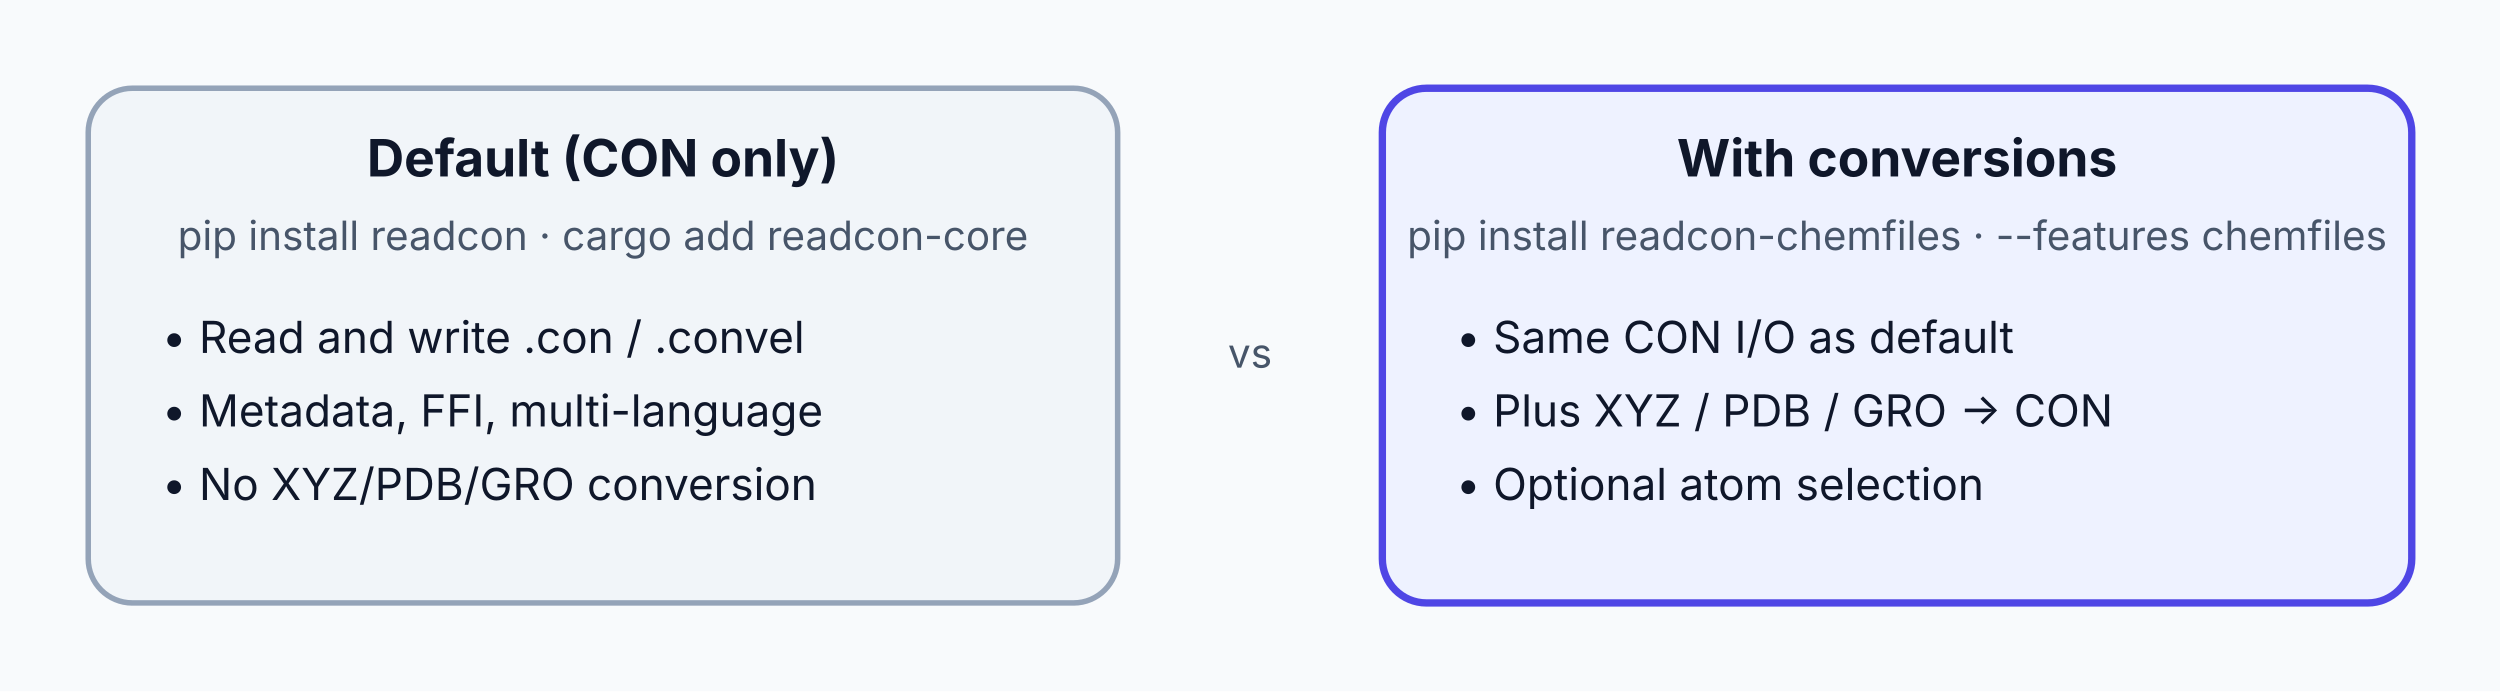
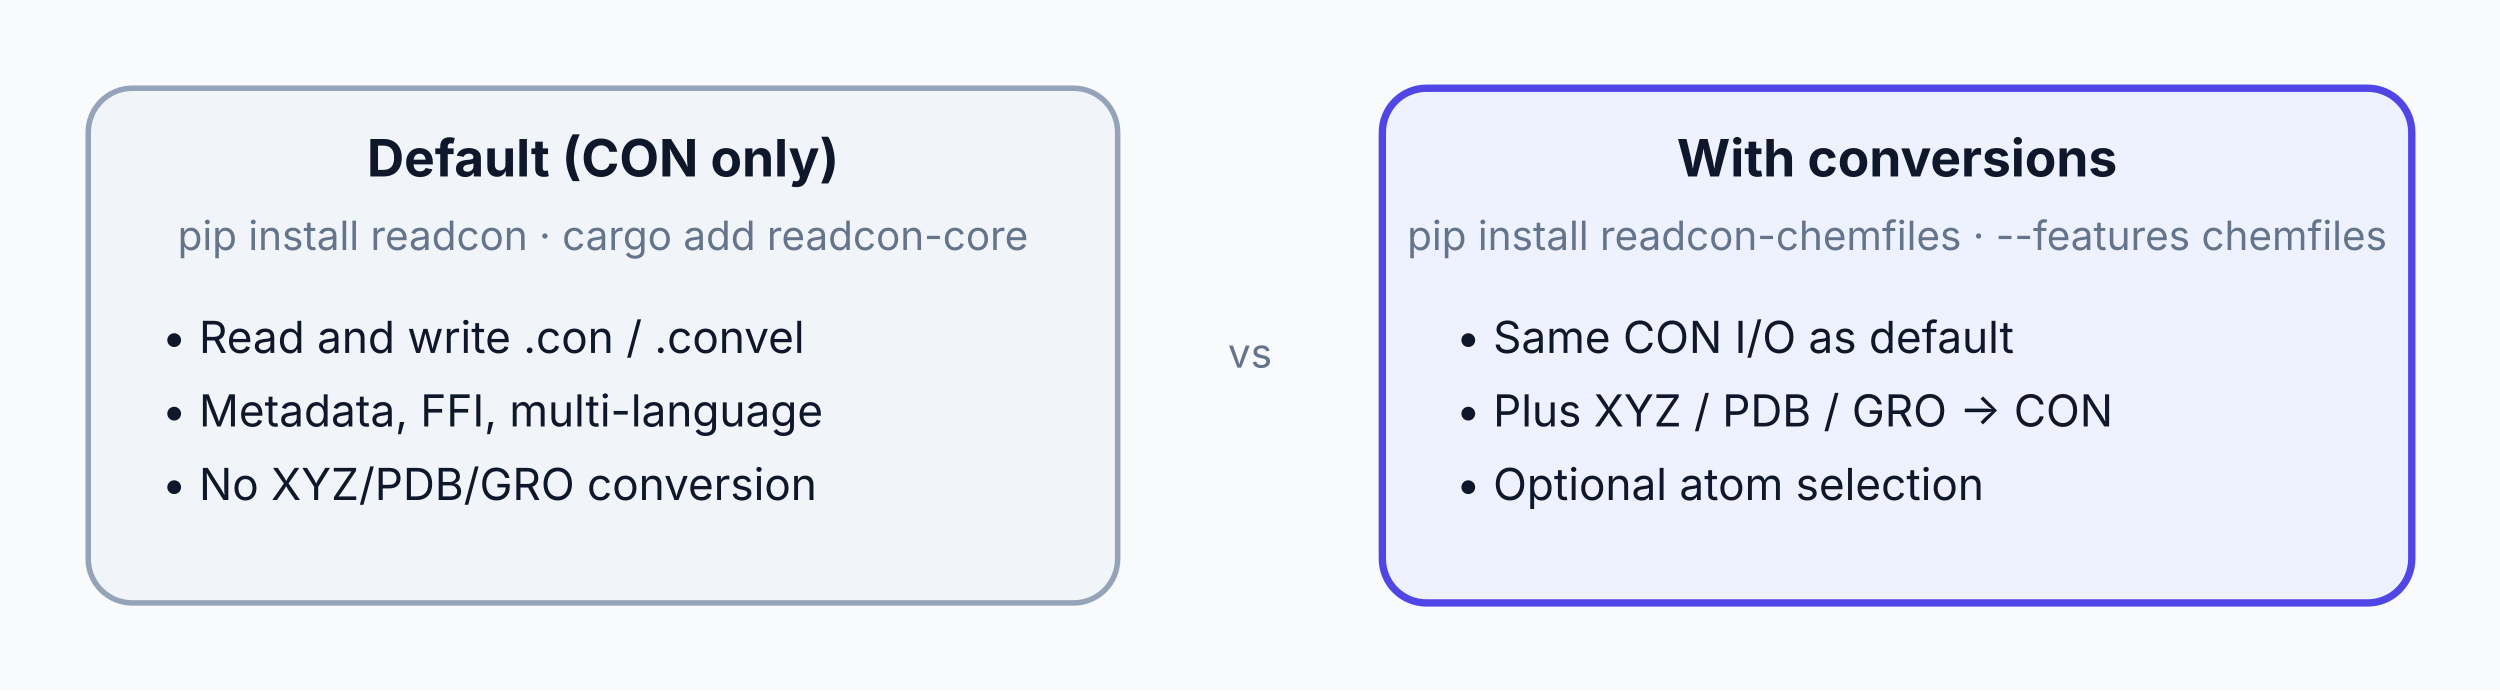
<svg xmlns="http://www.w3.org/2000/svg" viewBox="0 0 680 188" width="680" height="188" role="img">
  <style>
  .t { font-family: system-ui, -apple-system, "Segoe UI", sans-serif; font-size: 12px; fill: #0F172A; }
  .h { font-weight: 700; font-size: 14px; }
-   .s { font-size: 11px; fill: #475569; }
+   .s { font-size: 11px; fill: #64748B; }
</style>
  <rect width="680" height="188" fill="#F8FAFC" />
  <rect x="24" y="24" width="280" height="140" rx="12" fill="#F1F5F9" stroke="#94A3B8" stroke-width="1.5" />
  <text class="t h" x="164" y="48" text-anchor="middle">Default (CON only)</text>
  <text class="t s" x="164" y="68" text-anchor="middle">pip install readcon · cargo add readcon-core</text>
  <text class="t" x="44" y="96">• Read and write .con / .convel</text>
  <text class="t" x="44" y="116">• Metadata, FFI, multi-language</text>
  <text class="t" x="44" y="136">• No XYZ/PDB/GRO conversion</text>
  <text class="t s" x="340" y="100" text-anchor="middle">vs</text>
  <rect x="376" y="24" width="280" height="140" rx="12" fill="#EEF2FF" stroke="#4F46E5" stroke-width="2" />
  <text class="t h" x="516" y="48" text-anchor="middle">With conversions</text>
  <text class="t s" x="516" y="68" text-anchor="middle">pip install readcon-chemfiles · --features chemfiles</text>
  <text class="t" x="396" y="96">• Same CON I/O as default</text>
  <text class="t" x="396" y="116">• Plus XYZ / PDB / GRO → CON</text>
  <text class="t" x="396" y="136">• Optional atom selection</text>
</svg>
